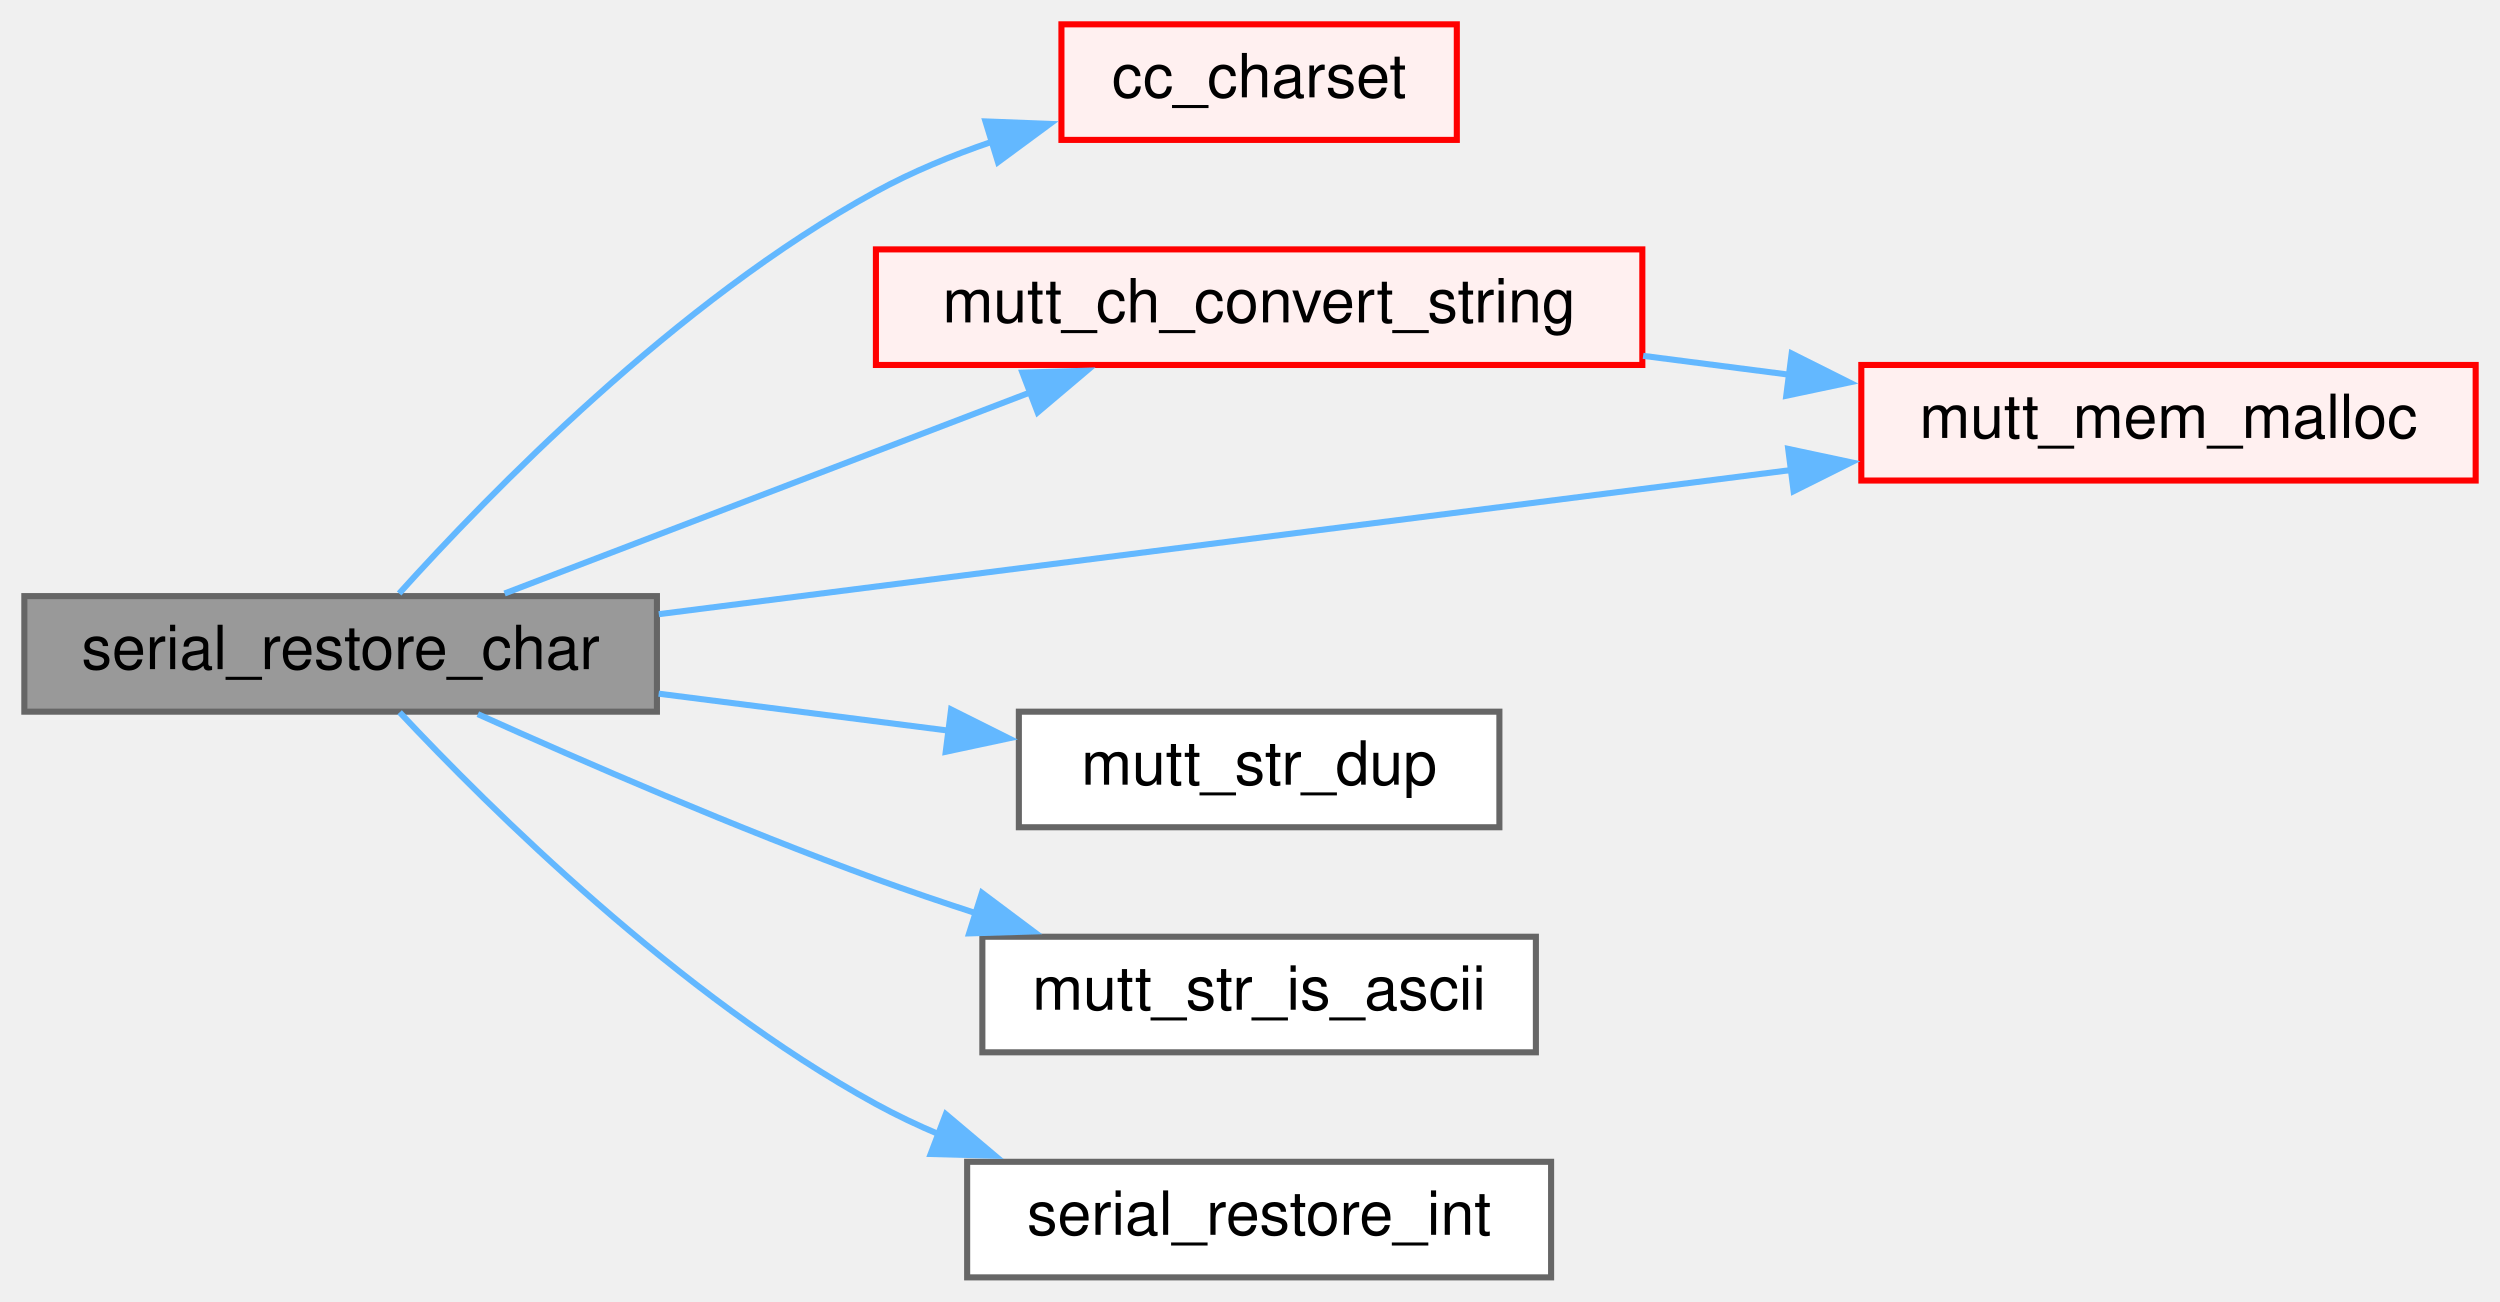
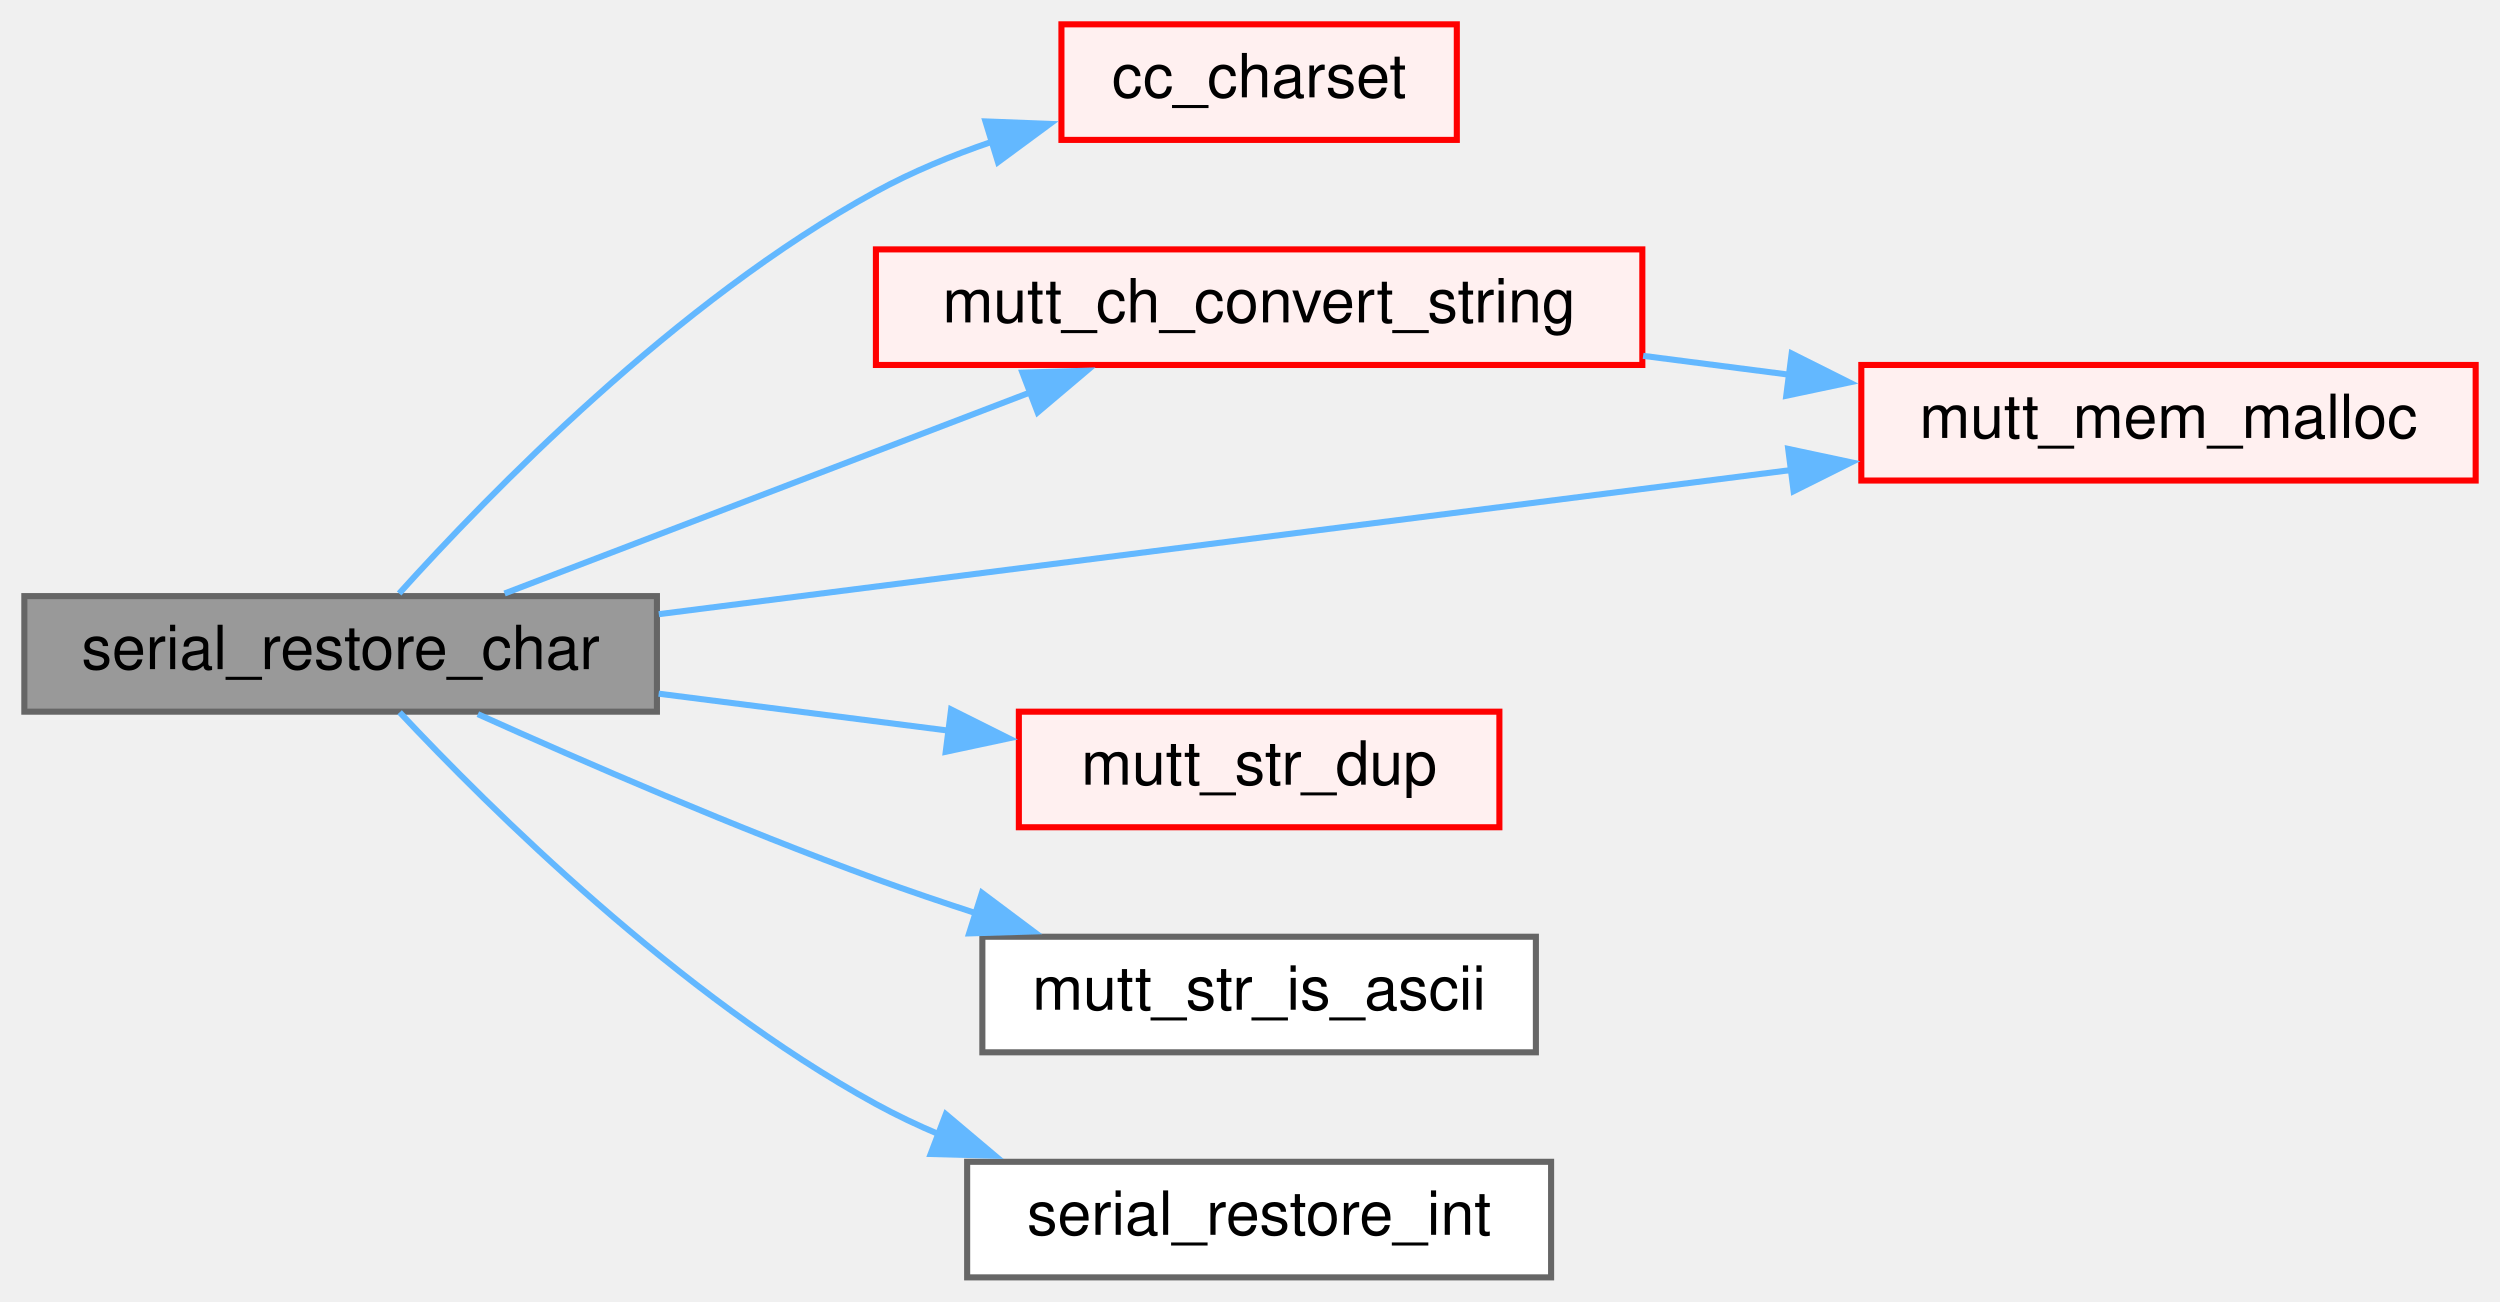
<svg xmlns="http://www.w3.org/2000/svg" xmlns:xlink="http://www.w3.org/1999/xlink" width="411pt" height="214pt" viewBox="0.00 0.00 411.00 214.00">
  <g id="graph0" class="graph" transform="scale(1 1) rotate(0) translate(4 210)">
    <g id="node1" class="node">
      <g id="a_node1">
        <a xlink:title="Unpack a variable-length string from a binary blob.">
          <polygon fill="#999999" stroke="#666666" points="104,-112 0,-112 0,-93 104,-93 104,-112" />
          <text text-anchor="middle" x="52" y="-100" font-family="Helvetica,sans-Serif" font-size="10.00">serial_restore_char</text>
        </a>
      </g>
    </g>
    <g id="node2" class="node">
      <g id="a_node2">
        <a xlink:href="config__cache_8c.html#a03027fb835011539c3cbfeb1b0fa8811" target="_top" xlink:title="Get the cached value of $charset.">
          <polygon fill="#fff0f0" stroke="red" points="235.5,-206 170.5,-206 170.5,-187 235.5,-187 235.5,-206" />
          <text text-anchor="middle" x="203" y="-194" font-family="Helvetica,sans-Serif" font-size="10.00">cc_charset</text>
        </a>
      </g>
    </g>
    <g id="edge1" class="edge">
      <path fill="none" stroke="#63b8ff" d="M61.62,-112.43C76.17,-128.59 107.27,-160.61 140,-178.5 145.92,-181.74 152.49,-184.45 159.07,-186.7" />
      <polygon fill="#63b8ff" stroke="#63b8ff" points="158.01,-190.04 168.6,-189.63 160.07,-183.34 158.01,-190.04" />
    </g>
    <g id="node3" class="node">
      <g id="a_node3">
        <a xlink:href="mutt_2charset_8c.html#a6304403ed915a40228aeda4082920a42" target="_top" xlink:title="Convert a string between encodings.">
          <polygon fill="#fff0f0" stroke="red" points="266,-169 140,-169 140,-150 266,-150 266,-169" />
          <text text-anchor="middle" x="203" y="-157" font-family="Helvetica,sans-Serif" font-size="10.00">mutt_ch_convert_string</text>
        </a>
      </g>
    </g>
    <g id="edge2" class="edge">
      <path fill="none" stroke="#63b8ff" d="M78.95,-112.43C102.92,-121.6 138.75,-135.3 165.57,-145.57" />
      <polygon fill="#63b8ff" stroke="#63b8ff" points="164.09,-148.74 174.68,-149.05 166.59,-142.21 164.09,-148.74" />
    </g>
    <g id="node4" class="node">
      <g id="a_node4">
        <a xlink:href="memory_8c.html#ab856dc3a382ecbde1e18f558b81ff5d9" target="_top" xlink:title="Allocate memory on the heap.">
          <polygon fill="#fff0f0" stroke="red" points="403,-150 302,-150 302,-131 403,-131 403,-150" />
          <text text-anchor="middle" x="352.5" y="-138" font-family="Helvetica,sans-Serif" font-size="10.00">mutt_mem_malloc</text>
        </a>
      </g>
    </g>
    <g id="edge4" class="edge">
      <path fill="none" stroke="#63b8ff" d="M104.31,-109.03C155.98,-115.61 235.68,-125.76 290.54,-132.74" />
      <polygon fill="#63b8ff" stroke="#63b8ff" points="289.98,-136.2 300.35,-133.99 290.87,-129.25 289.98,-136.2" />
    </g>
    <g id="node5" class="node">
      <g id="a_node5">
        <a xlink:href="mutt_2string_8c.html#a3fe33d90e4814281cd57de048119c950" target="_top" xlink:title="Copy a string, safely.">
-           <polygon fill="white" stroke="#666666" points="242.5,-93 163.5,-93 163.5,-74 242.5,-74 242.5,-93" />
+           <polygon fill="#fff0f0" stroke="red" points="242.5,-93 163.5,-93 163.5,-74 242.5,-74 242.5,-93" />
          <text text-anchor="middle" x="203" y="-81" font-family="Helvetica,sans-Serif" font-size="10.00">mutt_str_dup</text>
        </a>
      </g>
    </g>
    <g id="edge5" class="edge">
      <path fill="none" stroke="#63b8ff" d="M104.28,-95.96C119.71,-93.99 136.61,-91.84 151.96,-89.88" />
      <polygon fill="#63b8ff" stroke="#63b8ff" points="152.36,-93.36 161.84,-88.62 151.48,-86.41 152.36,-93.36" />
    </g>
    <g id="node6" class="node">
      <g id="a_node6">
        <a xlink:href="mutt_2string_8c.html#a662f44f9c1f08af6dd9f2c66d836ffc5" target="_top" xlink:title="Is a string ASCII (7-bit)?">
          <polygon fill="white" stroke="#666666" points="248.5,-56 157.5,-56 157.5,-37 248.5,-37 248.5,-56" />
          <text text-anchor="middle" x="203" y="-44" font-family="Helvetica,sans-Serif" font-size="10.00">mutt_str_is_ascii</text>
        </a>
      </g>
    </g>
    <g id="edge6" class="edge">
      <path fill="none" stroke="#63b8ff" d="M74.56,-92.59C92.01,-84.74 117.33,-73.77 140,-65.5 145.35,-63.55 151.01,-61.63 156.64,-59.8" />
      <polygon fill="#63b8ff" stroke="#63b8ff" points="157.43,-63.22 165.91,-56.87 155.32,-56.55 157.43,-63.22" />
    </g>
    <g id="node7" class="node">
      <g id="a_node7">
        <a xlink:href="serialize_8c.html#ae337dfc66e217ae0253a77eef4271f02" target="_top" xlink:title="Unpack an integer from a binary blob.">
          <polygon fill="white" stroke="#666666" points="251,-19 155,-19 155,0 251,0 251,-19" />
          <text text-anchor="middle" x="203" y="-7" font-family="Helvetica,sans-Serif" font-size="10.00">serial_restore_int</text>
        </a>
      </g>
    </g>
    <g id="edge7" class="edge">
      <path fill="none" stroke="#63b8ff" d="M61.7,-92.9C76.38,-77.25 107.65,-46.22 140,-28.5 143.36,-26.66 146.92,-24.97 150.57,-23.43" />
      <polygon fill="#63b8ff" stroke="#63b8ff" points="151.49,-26.83 159.59,-20 149,-20.28 151.49,-26.83" />
    </g>
    <g id="edge3" class="edge">
      <path fill="none" stroke="#63b8ff" d="M266.13,-151.5C274.15,-150.46 282.37,-149.41 290.38,-148.37" />
      <polygon fill="#63b8ff" stroke="#63b8ff" points="290.55,-151.88 300.03,-147.13 289.66,-144.94 290.55,-151.88" />
    </g>
  </g>
</svg>
